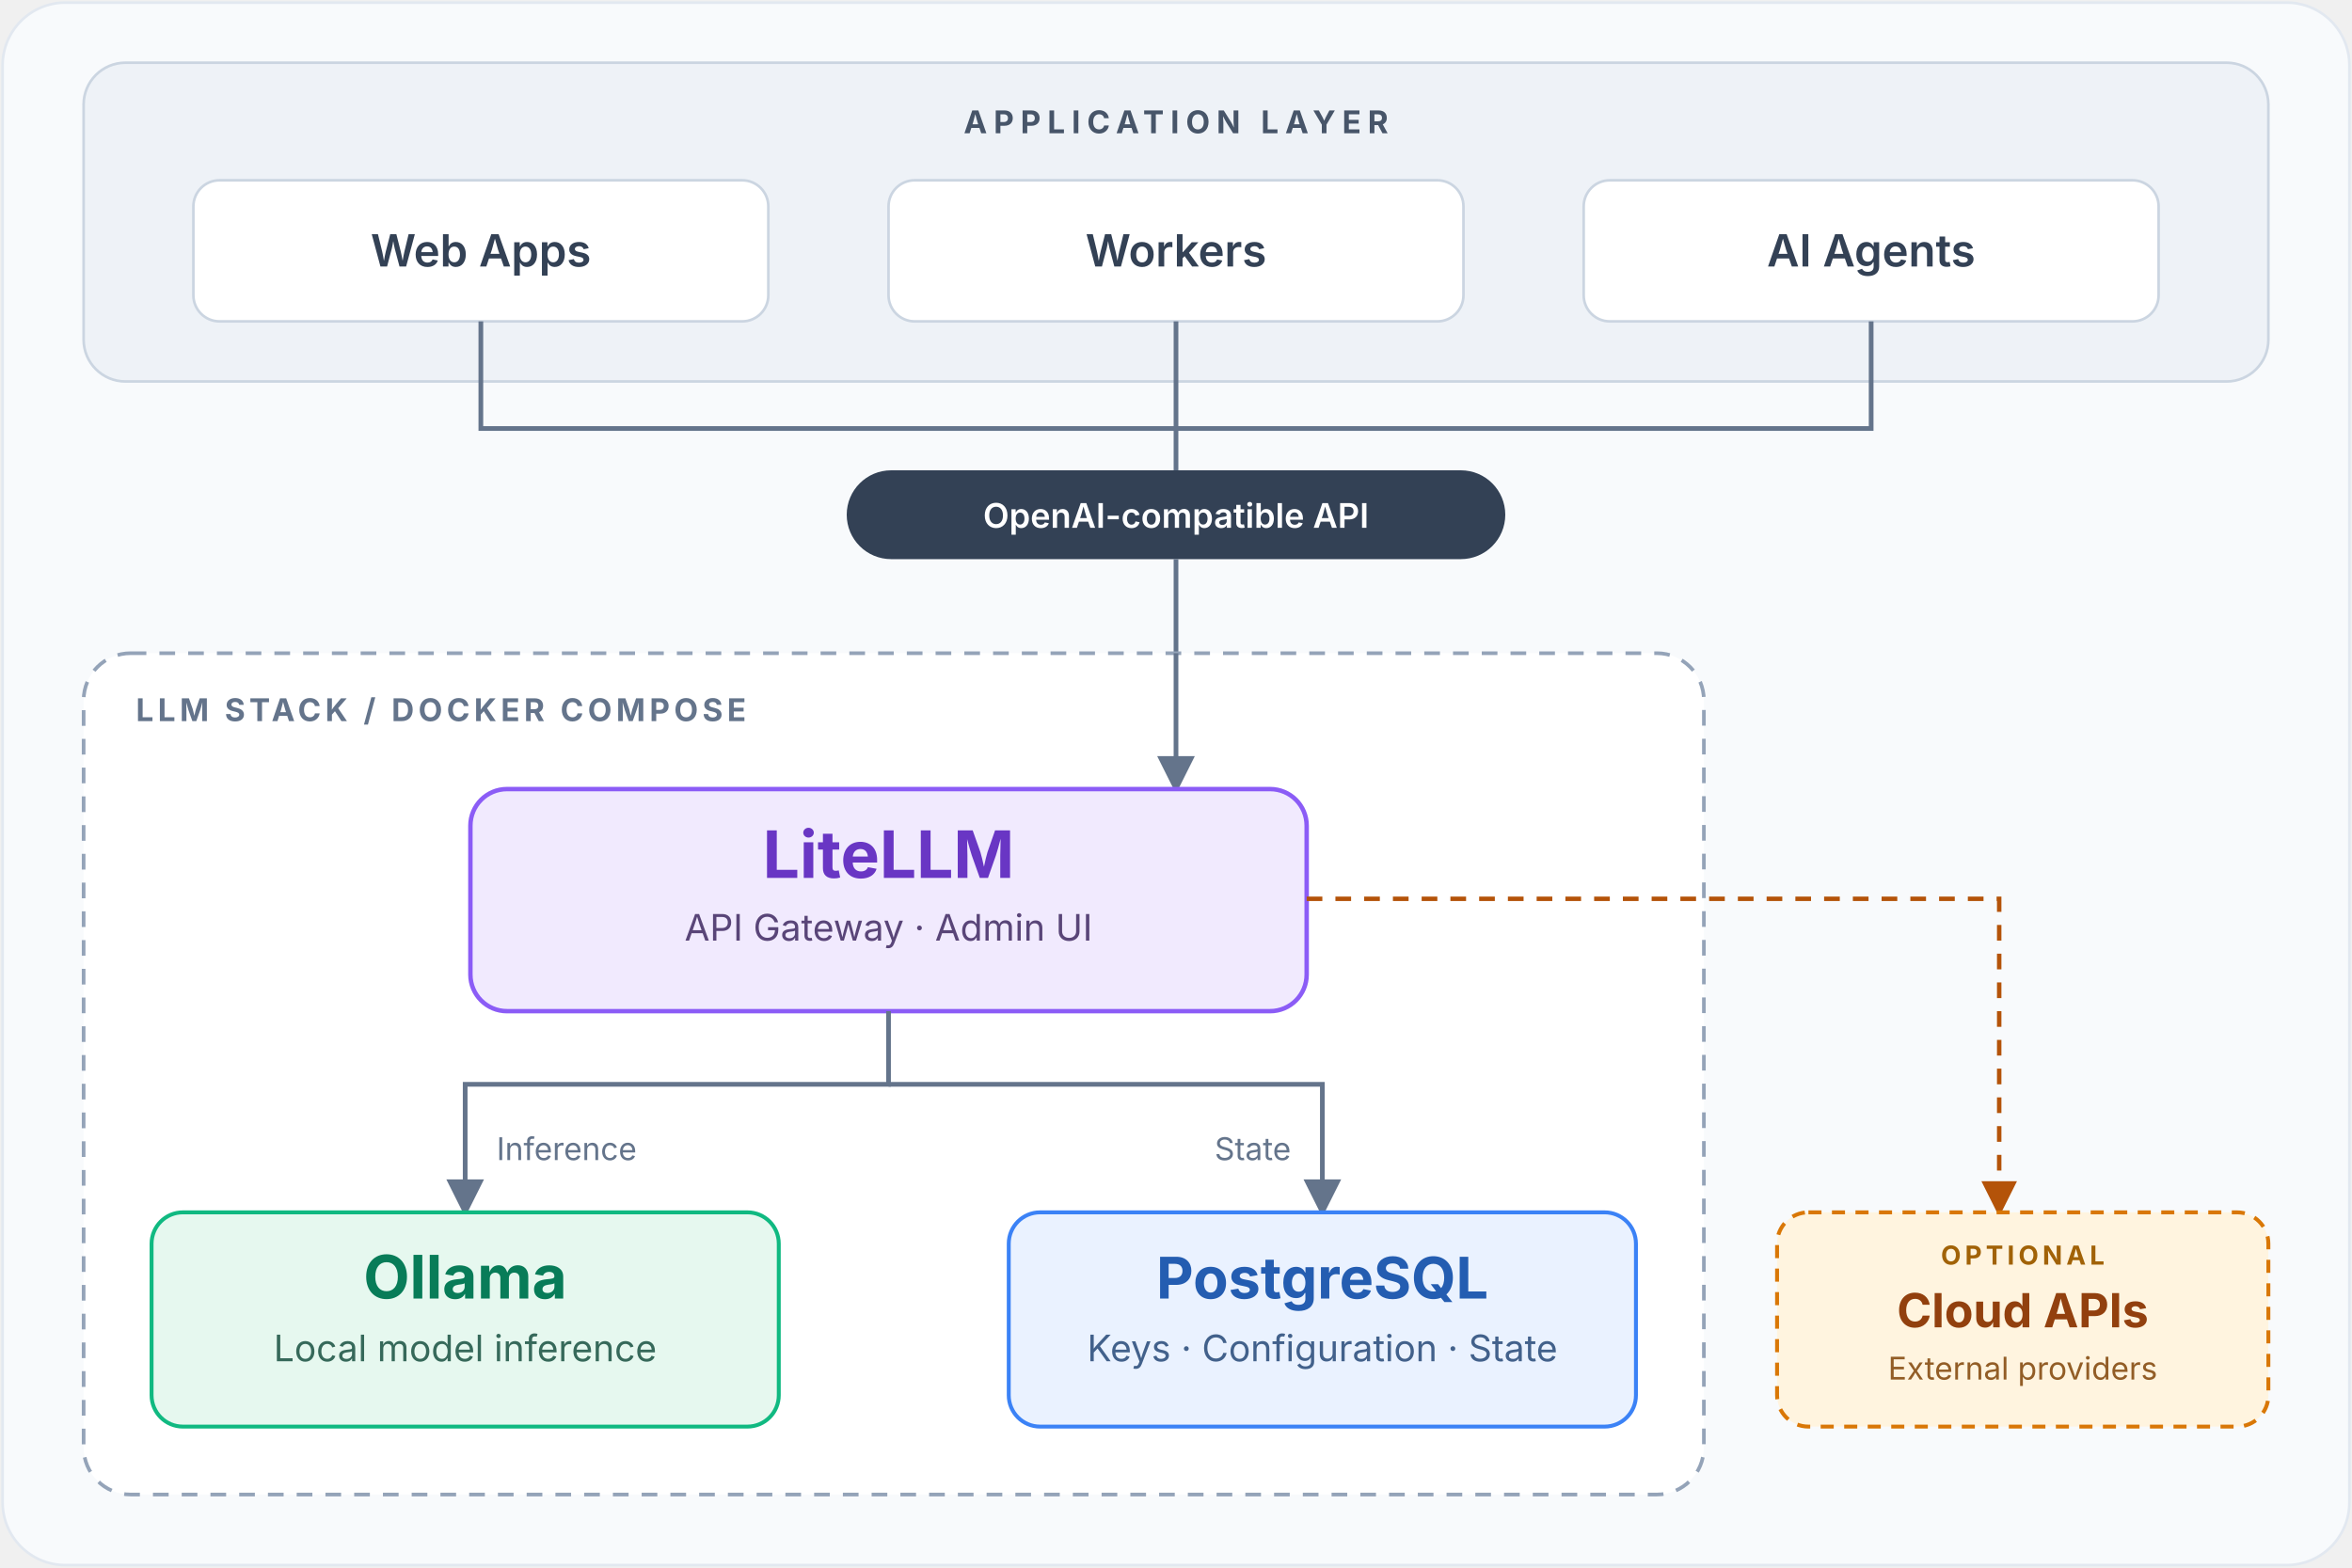
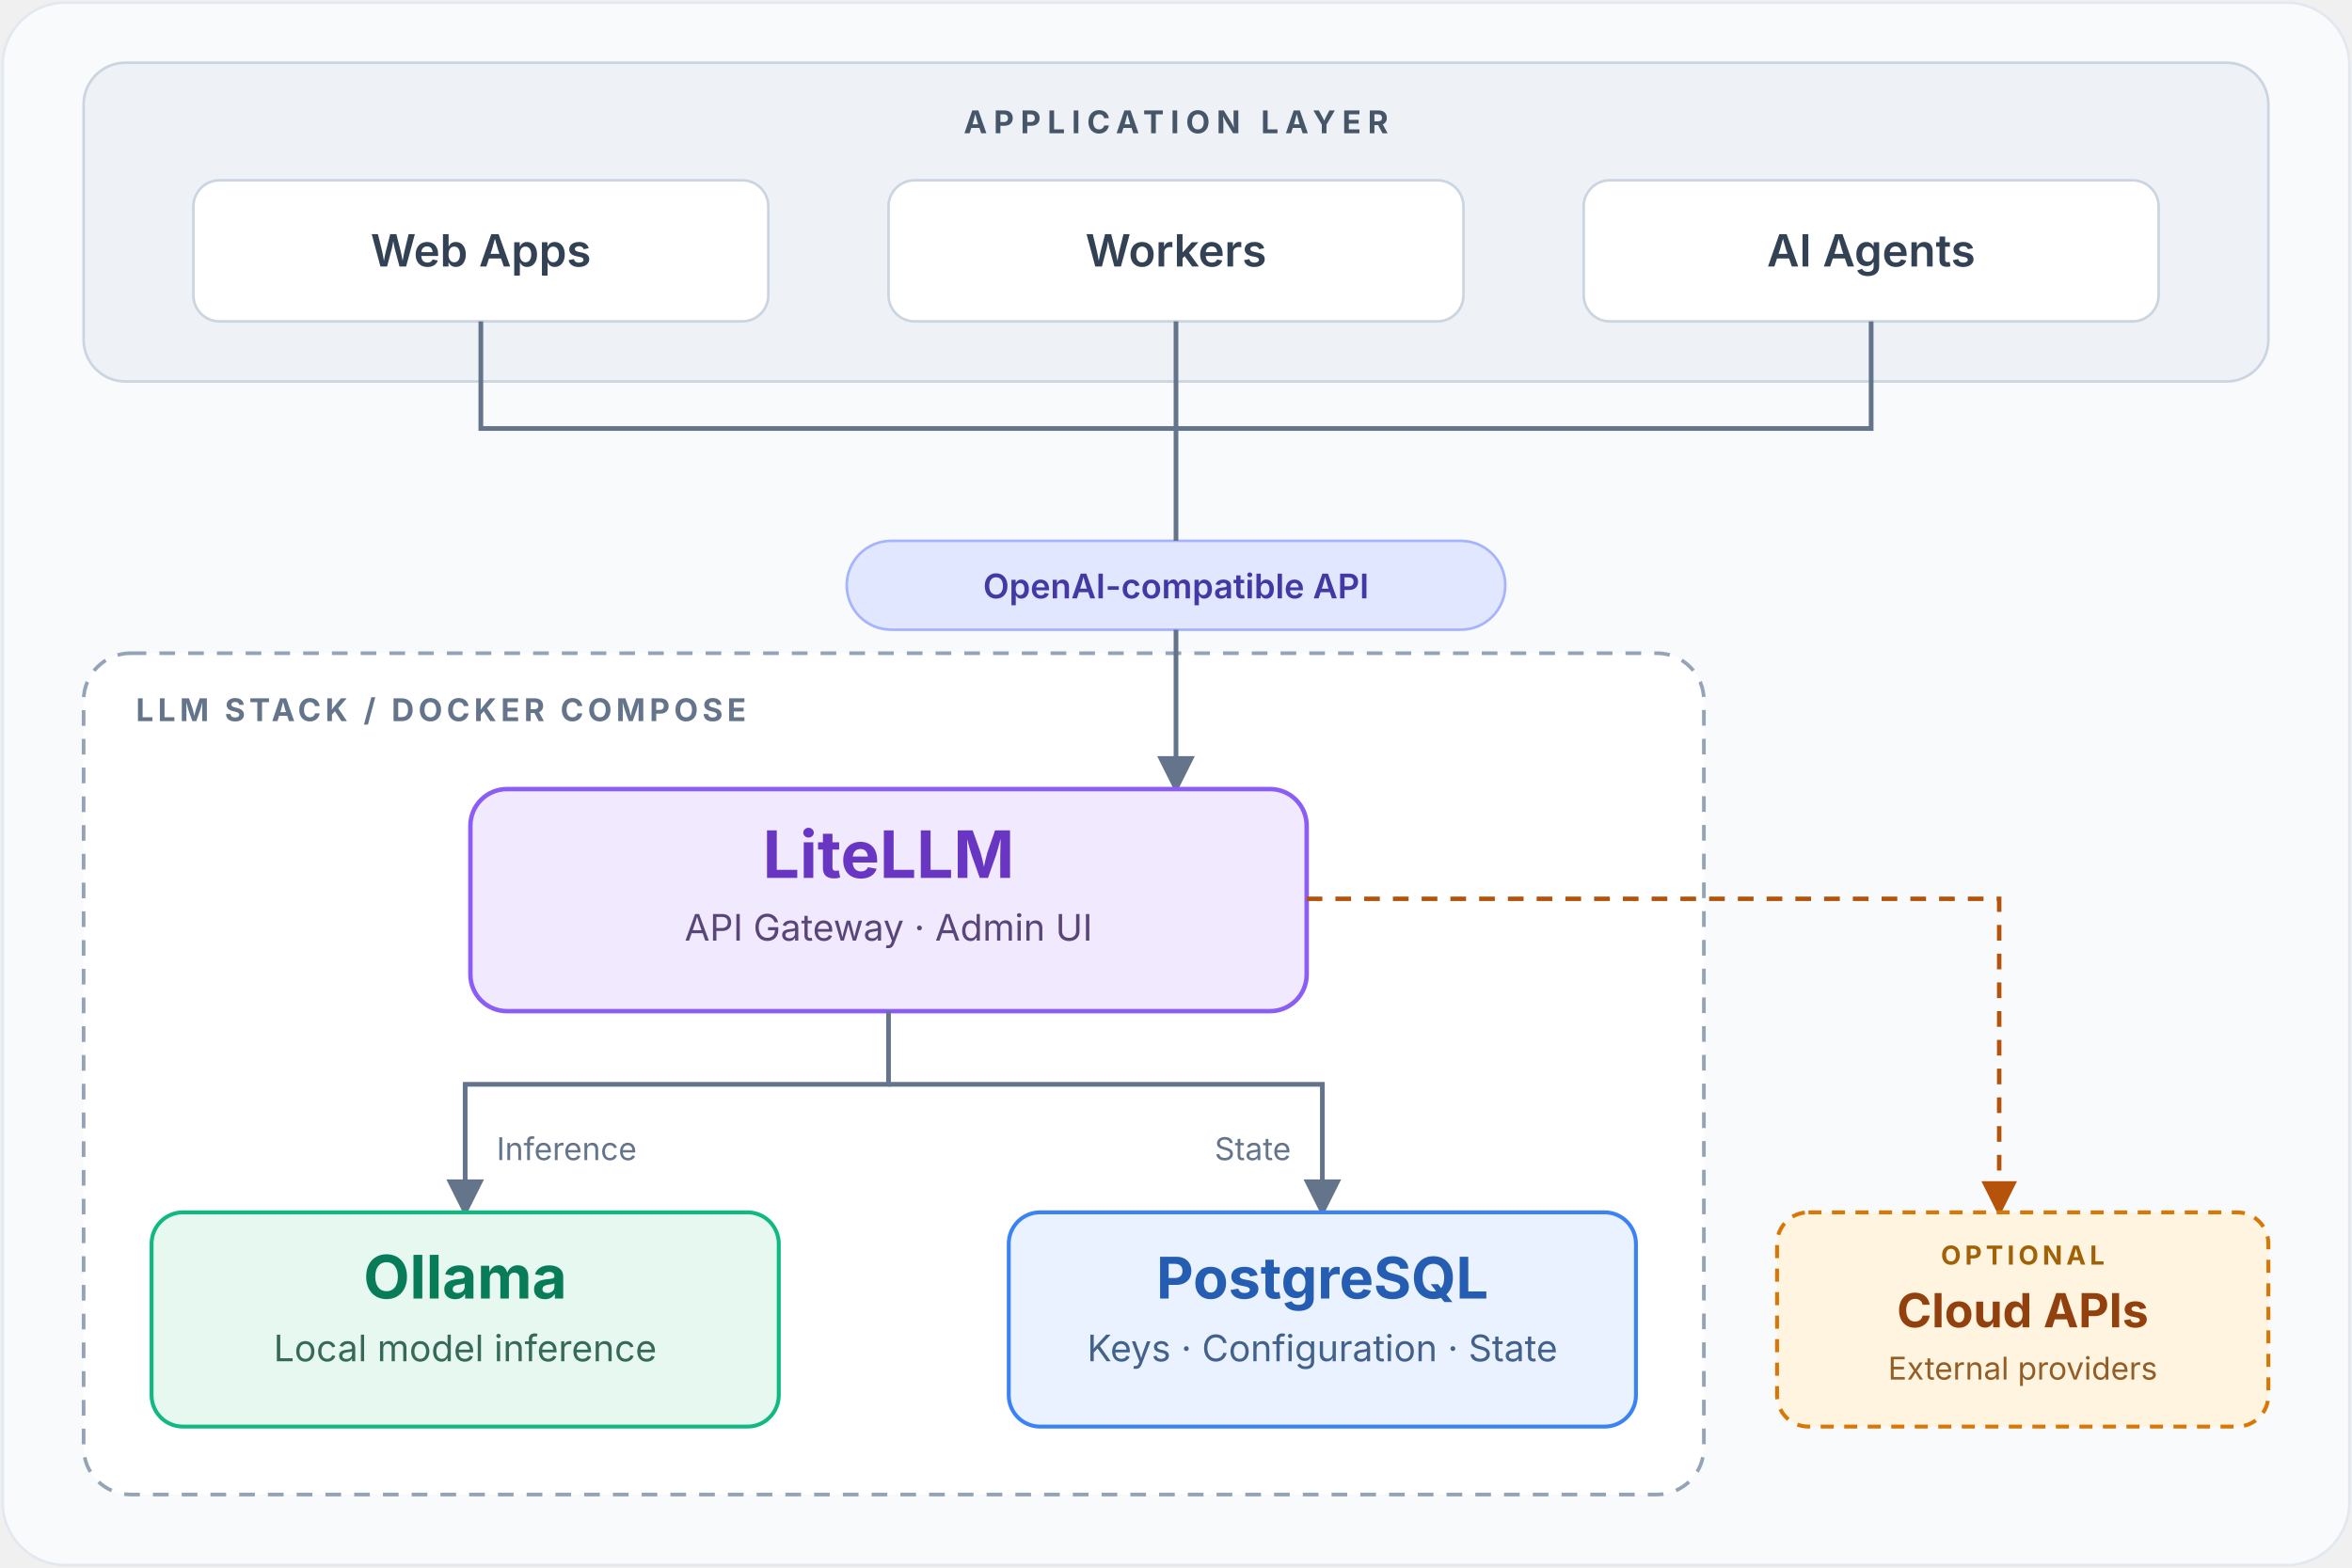
<svg xmlns="http://www.w3.org/2000/svg" width="900" height="600" viewBox="0 0 900 600" role="img" aria-labelledby="title desc">
  <defs>
    <marker id="arrow" markerWidth="8" markerHeight="8" refX="7" refY="4" orient="auto">
      <path d="M0 0 L8 4 L0 8 Z" fill="#64748b" />
    </marker>
    <marker id="cloud-arrow" markerWidth="8" markerHeight="8" refX="7" refY="4" orient="auto">
      <path d="M0 0 L8 4 L0 8 Z" fill="#b45309" />
    </marker>
  </defs>
  <rect x="1" y="1" width="898" height="598" rx="24" fill="#f8fafc" stroke="#e2e8f0" />
  <g font-family="system-ui, -apple-system, Segoe UI, sans-serif" text-anchor="middle">
    <rect x="32" y="24" width="836" height="122" rx="16" fill="#eef2f7" stroke="#cbd5e1" />
    <text x="450" y="51" font-size="12" font-weight="700" letter-spacing="2.5" fill="#475569">APPLICATION LAYER</text>
    <g fill="#ffffff" stroke="#cbd5e1">
      <rect x="74" y="69" width="220" height="54" rx="10" />
      <rect x="340" y="69" width="220" height="54" rx="10" />
      <rect x="606" y="69" width="220" height="54" rx="10" />
    </g>
    <g fill="#334155" font-size="17" font-weight="600">
      <text x="184" y="102">Web Apps</text>
      <text x="450" y="102">Workers</text>
      <text x="716" y="102">AI Agents</text>
    </g>
    <g stroke="#64748b" stroke-width="1.8" fill="none">
      <path d="M184 123 V164 H450" />
      <path d="M716 123 V164 H450" />
      <path d="M450 123 V164" />
    </g>
-     <rect x="324" y="180" width="252" height="34" rx="17" fill="#334155" />
-     <path d="M450 164 V180 M450 214 V302" stroke="#64748b" stroke-width="1.8" fill="none" marker-end="url(#arrow)" />
-     <text x="450" y="202" font-size="13" font-weight="600" fill="#ffffff">OpenAI-compatible API</text>
+     <rect x="324" y="207" width="252" height="34" rx="17" fill="#e0e7ff" stroke="#a5b4fc" />
+     <path d="M450 164 V207" stroke="#64748b" stroke-width="1.8" fill="none" />
+     <text x="450" y="229" font-size="13" font-weight="600" fill="#4338a4">OpenAI-compatible API</text>
    <rect x="32" y="250" width="620" height="322" rx="18" fill="#ffffff" stroke="#94a3b8" stroke-width="1.4" stroke-dasharray="6 5" />
    <text x="52" y="276" text-anchor="start" font-size="12" font-weight="700" letter-spacing="1.6" fill="#64748b">LLM STACK / DOCKER COMPOSE</text>
-     <path d="M450 250 V302" stroke="#64748b" stroke-width="1.8" fill="none" marker-end="url(#arrow)" />
+     <path d="M450 241 V302" stroke="#64748b" stroke-width="1.8" fill="none" marker-end="url(#arrow)" />
    <rect x="180" y="302" width="320" height="85" rx="14" fill="#f1eafe" stroke="#8b5cf6" stroke-width="1.7" />
    <text x="340" y="336" font-size="25" font-weight="700" fill="#6936c4">LiteLLM</text>
    <text x="340" y="360" font-size="14" fill="#594578">API Gateway · Admin UI</text>
    <g stroke="#64748b" stroke-width="1.8" fill="none">
      <path d="M340 387 V415 H178 V464" marker-end="url(#arrow)" />
      <path d="M340 415 H506 V464" marker-end="url(#arrow)" />
    </g>
    <text x="190" y="444" text-anchor="start" font-size="12" fill="#64748b">Inference</text>
    <text x="494" y="444" text-anchor="end" font-size="12" fill="#64748b">State</text>
    <rect x="58" y="464" width="240" height="82" rx="12" fill="#e6f8ef" stroke="#10b981" stroke-width="1.5" />
    <text x="178" y="497" font-size="23" font-weight="700" fill="#087c58">Ollama</text>
    <text x="178" y="521" font-size="14" fill="#36695a">Local model inference</text>
    <rect x="386" y="464" width="240" height="82" rx="12" fill="#eaf2ff" stroke="#3b82f6" stroke-width="1.5" />
    <text x="506" y="497" font-size="22" font-weight="700" fill="#245db1">PostgreSQL</text>
    <text x="506" y="521" font-size="14" fill="#42618b">Keys · Configuration · State</text>
    <path d="M500 344 H765 V464" stroke="#b45309" stroke-width="1.7" stroke-dasharray="6 5" fill="none" marker-end="url(#cloud-arrow)" />
    <rect x="680" y="464" width="188" height="82" rx="12" fill="#fff4df" stroke="#d97706" stroke-width="1.5" stroke-dasharray="5 4" />
    <text x="774" y="484" font-size="10" font-weight="700" letter-spacing="1.5" fill="#a16207">OPTIONAL</text>
    <text x="774" y="508" font-size="18" font-weight="700" fill="#92400e">Cloud APIs</text>
    <text x="774" y="528" font-size="12" fill="#925d26">External providers</text>
  </g>
</svg>
